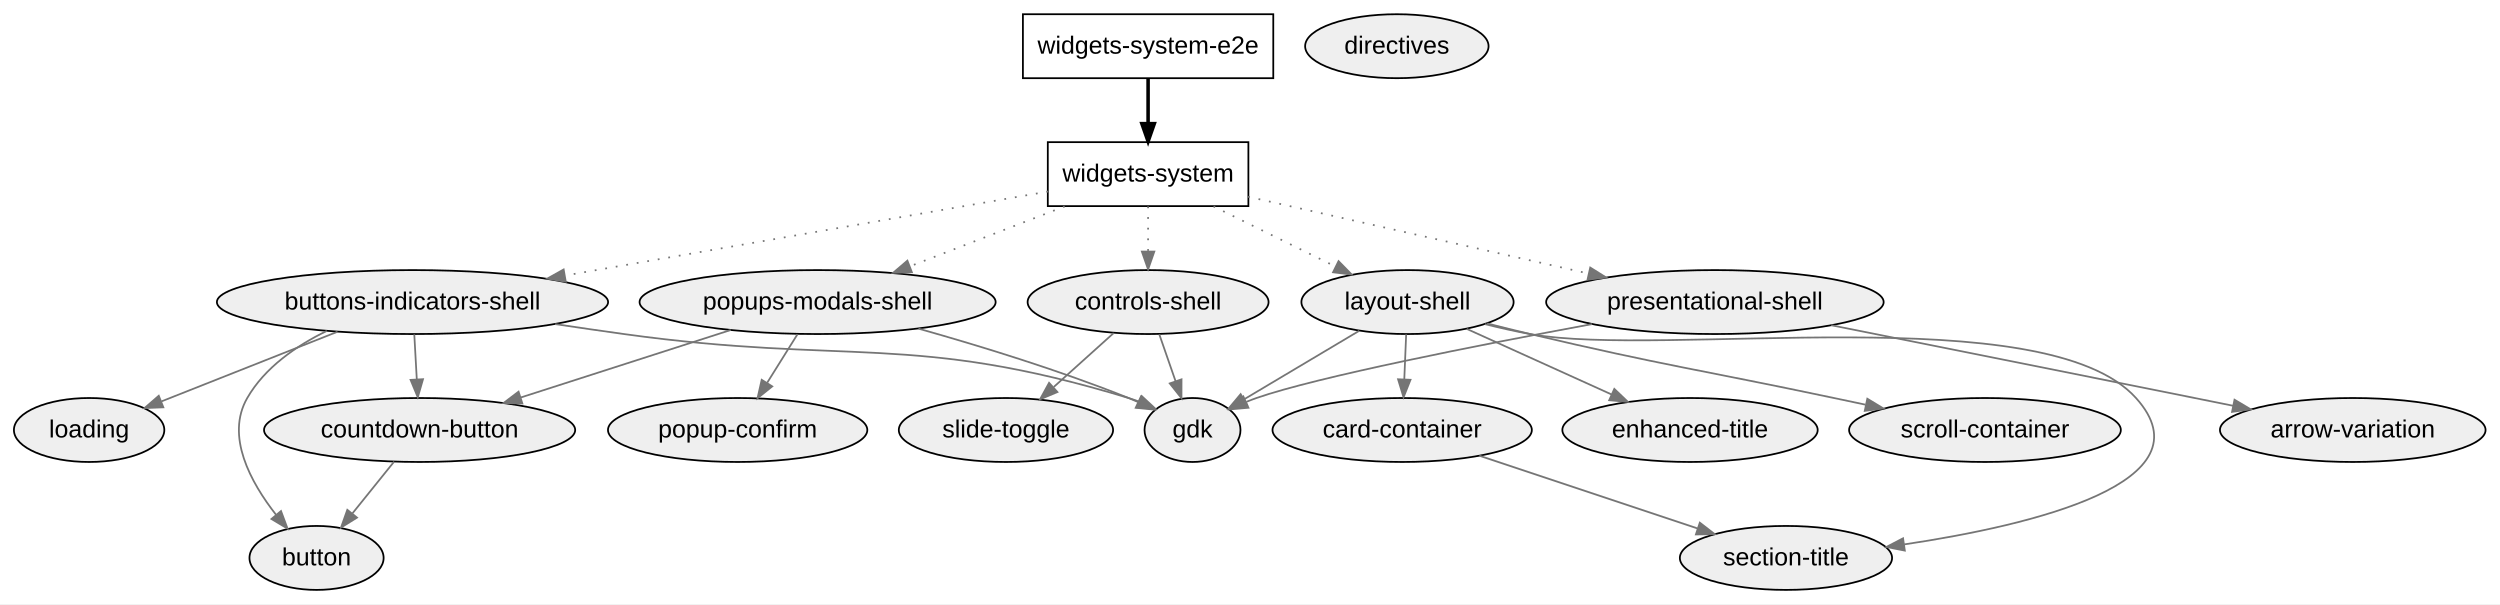
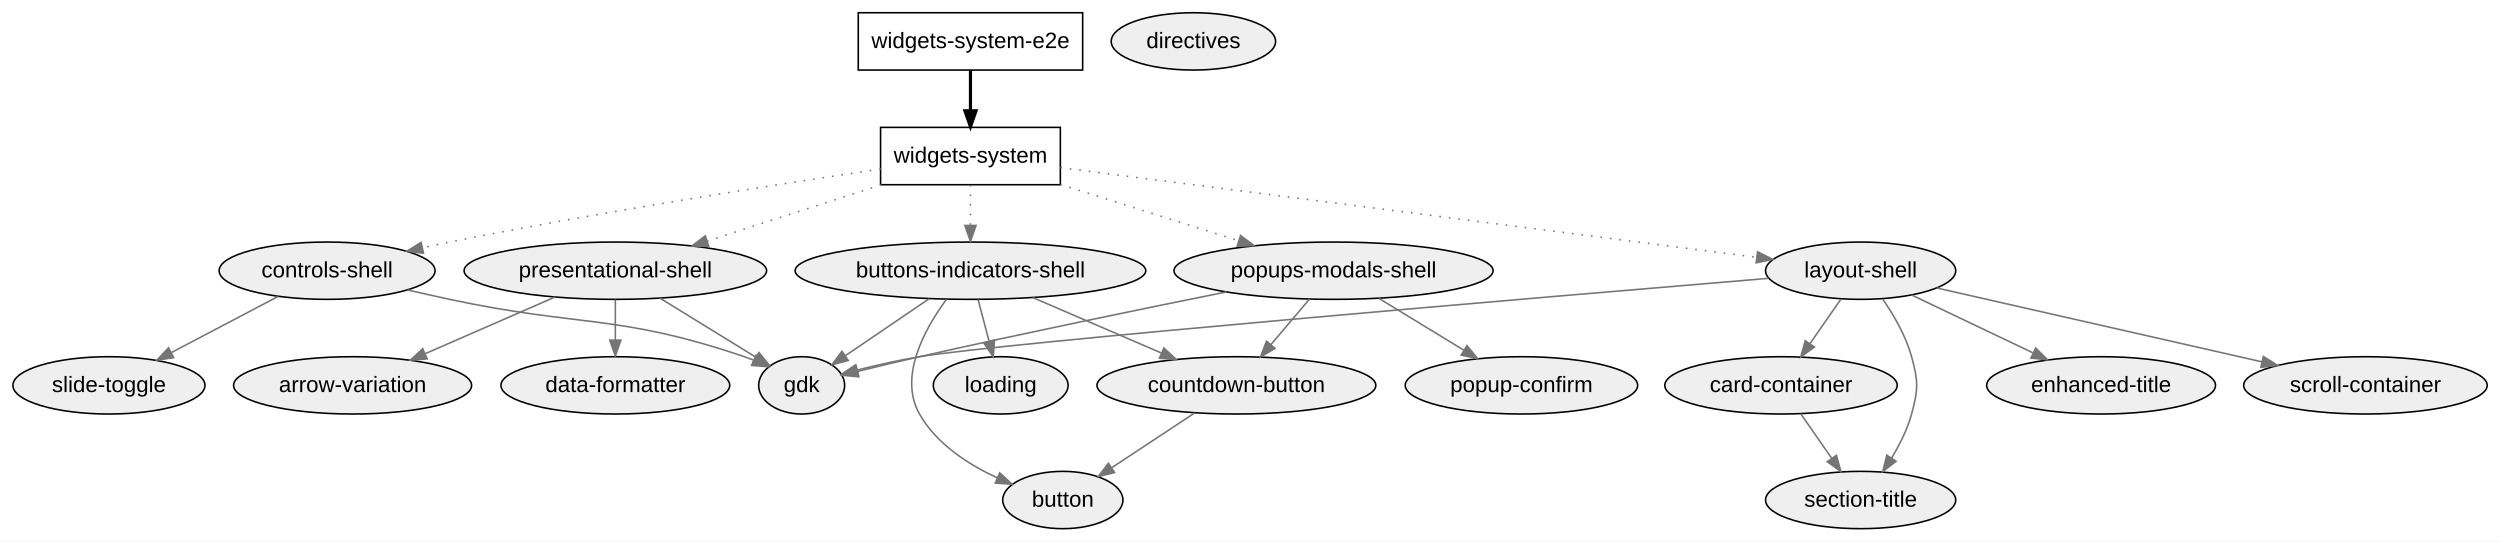
- <svg xmlns="http://www.w3.org/2000/svg" width="1407pt" height="340pt" viewBox="0.00 0.00 1407.02 339.98">
+ <svg xmlns="http://www.w3.org/2000/svg" width="1570pt" height="340pt" viewBox="0.00 0.00 1569.87 339.98">
  <g id="graph0" class="graph" transform="scale(1 1) rotate(0) translate(7.992 331.992)">
-     <polygon fill="#ffffff" stroke="transparent" points="-7.992,7.992 -7.992,-331.992 1399.03,-331.992 1399.03,7.992 -7.992,7.992" />
+     <polygon fill="#ffffff" stroke="transparent" points="-7.992,7.992 -7.992,-331.992 1561.882,-331.992 1561.882,7.992 -7.992,7.992" />
    <g id="node1" class="node">
-       <ellipse fill="#efefef" stroke="#000000" cx="1316.164" cy="-90" rx="74.75" ry="18" />
-       <text text-anchor="middle" x="1316.164" y="-85.8" font-family="Arial" font-size="14.00" fill="#000000">arrow-variation</text>
+       <ellipse fill="#efefef" stroke="#000000" cx="213.402" cy="-90" rx="74.75" ry="18" />
+       <text text-anchor="middle" x="213.402" y="-85.8" font-family="Arial" font-size="14.00" fill="#000000">arrow-variation</text>
    </g>
    <g id="node2" class="node">
-       <ellipse fill="#efefef" stroke="#000000" cx="170.164" cy="-18" rx="37.754" ry="18" />
-       <text text-anchor="middle" x="170.164" y="-13.8" font-family="Arial" font-size="14.00" fill="#000000">button</text>
+       <ellipse fill="#efefef" stroke="#000000" cx="659.402" cy="-18" rx="37.754" ry="18" />
+       <text text-anchor="middle" x="659.402" y="-13.8" font-family="Arial" font-size="14.00" fill="#000000">button</text>
    </g>
    <g id="node3" class="node">
-       <ellipse fill="#efefef" stroke="#000000" cx="224.164" cy="-162" rx="110.101" ry="18" />
-       <text text-anchor="middle" x="224.164" y="-157.8" font-family="Arial" font-size="14.00" fill="#000000">buttons-indicators-shell</text>
+       <ellipse fill="#efefef" stroke="#000000" cx="601.402" cy="-162" rx="110.101" ry="18" />
+       <text text-anchor="middle" x="601.402" y="-157.8" font-family="Arial" font-size="14.00" fill="#000000">buttons-indicators-shell</text>
    </g>
    <g id="edge2" class="edge">
-       <path fill="none" stroke="#757575" d="M175.964,-145.773C158.68,-137.357 141.038,-125.151 131.164,-108 118.878,-86.66 132.915,-60.713 147.457,-42.172" />
-       <polygon fill="#757575" stroke="#757575" points="150.162,-44.393 153.863,-34.466 144.779,-39.919 150.162,-44.393" />
+       <path fill="none" stroke="#757575" d="M586.273,-143.964C572.496,-125.209 556.165,-95.378 569.402,-72 579.952,-53.366 599.781,-40.461 618.147,-31.951" />
+       <polygon fill="#757575" stroke="#757575" points="619.763,-35.066 627.561,-27.895 616.993,-28.638 619.763,-35.066" />
    </g>
    <g id="node4" class="node">
-       <ellipse fill="#efefef" stroke="#000000" cx="663.164" cy="-90" rx="27" ry="18" />
-       <text text-anchor="middle" x="663.164" y="-85.8" font-family="Arial" font-size="14.00" fill="#000000">gdk</text>
+       <ellipse fill="#efefef" stroke="#000000" cx="495.402" cy="-90" rx="27" ry="18" />
+       <text text-anchor="middle" x="495.402" y="-85.8" font-family="Arial" font-size="14.00" fill="#000000">gdk</text>
    </g>
    <g id="edge1" class="edge">
-       <path fill="none" stroke="#757575" d="M304.46,-149.586C317.394,-147.663 330.643,-145.74 343.164,-144 469.185,-126.484 505.423,-144.975 627.164,-108 629.069,-107.421 630.997,-106.748 632.918,-106.009" />
-       <polygon fill="#757575" stroke="#757575" points="634.573,-109.105 642.335,-101.894 631.77,-102.691 634.573,-109.105" />
+       <path fill="none" stroke="#757575" d="M575.471,-144.387C559.543,-133.568 539.156,-119.72 522.941,-108.706" />
+       <polygon fill="#757575" stroke="#757575" points="524.654,-105.639 514.416,-102.915 520.721,-111.429 524.654,-105.639" />
    </g>
    <g id="node5" class="node">
-       <ellipse fill="#efefef" stroke="#000000" cx="228.164" cy="-90" rx="87.571" ry="18" />
-       <text text-anchor="middle" x="228.164" y="-85.8" font-family="Arial" font-size="14.00" fill="#000000">countdown-button</text>
+       <ellipse fill="#efefef" stroke="#000000" cx="768.402" cy="-90" rx="87.571" ry="18" />
+       <text text-anchor="middle" x="768.402" y="-85.8" font-family="Arial" font-size="14.00" fill="#000000">countdown-button</text>
    </g>
    <g id="edge3" class="edge">
-       <path fill="none" stroke="#757575" d="M225.173,-143.831C225.601,-136.131 226.11,-126.974 226.585,-118.417" />
-       <polygon fill="#757575" stroke="#757575" points="230.081,-118.592 227.141,-108.413 223.091,-118.204 230.081,-118.592" />
+       <path fill="none" stroke="#757575" d="M640.556,-145.119C664.663,-134.726 695.717,-121.337 721.182,-110.358" />
+       <polygon fill="#757575" stroke="#757575" points="722.845,-113.453 730.642,-106.28 720.074,-107.025 722.845,-113.453" />
    </g>
    <g id="node6" class="node">
-       <ellipse fill="#efefef" stroke="#000000" cx="42.164" cy="-90" rx="42.328" ry="18" />
-       <text text-anchor="middle" x="42.164" y="-85.8" font-family="Arial" font-size="14.00" fill="#000000">loading</text>
+       <ellipse fill="#efefef" stroke="#000000" cx="620.402" cy="-90" rx="42.328" ry="18" />
+       <text text-anchor="middle" x="620.402" y="-85.8" font-family="Arial" font-size="14.00" fill="#000000">loading</text>
    </g>
    <g id="edge4" class="edge">
-       <path fill="none" stroke="#757575" d="M181.952,-145.301C152.139,-133.507 112.408,-117.789 82.924,-106.125" />
-       <polygon fill="#757575" stroke="#757575" points="83.933,-102.76 73.347,-102.336 81.358,-109.27 83.933,-102.76" />
+       <path fill="none" stroke="#757575" d="M606.196,-143.831C608.282,-135.927 610.773,-126.487 613.082,-117.737" />
+       <polygon fill="#757575" stroke="#757575" points="616.507,-118.475 615.675,-107.913 609.739,-116.689 616.507,-118.475" />
    </g>
    <g id="edge8" class="edge">
-       <path fill="none" stroke="#757575" d="M213.827,-72.202C206.769,-63.442 198.14,-52.729 190.422,-43.148" />
-       <polygon fill="#757575" stroke="#757575" points="192.935,-40.689 183.936,-35.097 187.484,-45.081 192.935,-40.689" />
+       <path fill="none" stroke="#757575" d="M742.294,-72.754C726.67,-62.434 706.728,-49.261 690.319,-38.422" />
+       <polygon fill="#757575" stroke="#757575" points="691.89,-35.265 681.617,-32.674 688.032,-41.106 691.89,-35.265" />
    </g>
    <g id="node7" class="node">
-       <ellipse fill="#efefef" stroke="#000000" cx="781.164" cy="-90" rx="72.986" ry="18" />
-       <text text-anchor="middle" x="781.164" y="-85.8" font-family="Arial" font-size="14.00" fill="#000000">card-container</text>
+       <ellipse fill="#efefef" stroke="#000000" cx="1110.402" cy="-90" rx="72.986" ry="18" />
+       <text text-anchor="middle" x="1110.402" y="-85.8" font-family="Arial" font-size="14.00" fill="#000000">card-container</text>
    </g>
    <g id="node8" class="node">
-       <ellipse fill="#efefef" stroke="#000000" cx="997.164" cy="-18" rx="59.722" ry="18" />
-       <text text-anchor="middle" x="997.164" y="-13.8" font-family="Arial" font-size="14.00" fill="#000000">section-title</text>
+       <ellipse fill="#efefef" stroke="#000000" cx="1160.402" cy="-18" rx="59.722" ry="18" />
+       <text text-anchor="middle" x="1160.402" y="-13.8" font-family="Arial" font-size="14.00" fill="#000000">section-title</text>
    </g>
    <g id="edge5" class="edge">
-       <path fill="none" stroke="#757575" d="M824.615,-75.516C860.125,-63.68 910.34,-46.941 947.448,-34.572" />
-       <polygon fill="#757575" stroke="#757575" points="948.683,-37.85 957.063,-31.367 946.469,-31.209 948.683,-37.85" />
+       <path fill="none" stroke="#757575" d="M1122.761,-72.202C1128.651,-63.721 1135.811,-53.411 1142.298,-44.07" />
+       <polygon fill="#757575" stroke="#757575" points="1145.182,-46.053 1148.011,-35.843 1139.432,-42.06 1145.182,-46.053" />
    </g>
    <g id="node9" class="node">
-       <ellipse fill="#efefef" stroke="#000000" cx="638.164" cy="-162" rx="67.811" ry="18" />
-       <text text-anchor="middle" x="638.164" y="-157.8" font-family="Arial" font-size="14.00" fill="#000000">controls-shell</text>
+       <ellipse fill="#efefef" stroke="#000000" cx="197.402" cy="-162" rx="67.811" ry="18" />
+       <text text-anchor="middle" x="197.402" y="-157.8" font-family="Arial" font-size="14.00" fill="#000000">controls-shell</text>
    </g>
    <g id="edge6" class="edge">
-       <path fill="none" stroke="#757575" d="M644.472,-143.831C647.247,-135.841 650.566,-126.282 653.632,-117.451" />
-       <polygon fill="#757575" stroke="#757575" points="656.97,-118.508 656.944,-107.913 650.357,-116.212 656.97,-118.508" />
+       <path fill="none" stroke="#757575" d="M247.872,-149.917C256.702,-147.884 265.81,-145.839 274.402,-144 356.31,-126.463 380.101,-134.978 459.402,-108 461.287,-107.359 463.199,-106.637 465.108,-105.861" />
+       <polygon fill="#757575" stroke="#757575" points="466.805,-108.936 474.493,-101.646 463.937,-102.55 466.805,-108.936" />
    </g>
    <g id="node10" class="node">
-       <ellipse fill="#efefef" stroke="#000000" cx="558.164" cy="-90" rx="60.304" ry="18" />
-       <text text-anchor="middle" x="558.164" y="-85.8" font-family="Arial" font-size="14.00" fill="#000000">slide-toggle</text>
+       <ellipse fill="#efefef" stroke="#000000" cx="60.402" cy="-90" rx="60.304" ry="18" />
+       <text text-anchor="middle" x="60.402" y="-85.8" font-family="Arial" font-size="14.00" fill="#000000">slide-toggle</text>
    </g>
    <g id="edge7" class="edge">
-       <path fill="none" stroke="#757575" d="M618.798,-144.571C608.677,-135.462 596.128,-124.168 585.077,-114.222" />
-       <polygon fill="#757575" stroke="#757575" points="587.125,-111.357 577.351,-107.269 582.443,-116.56 587.125,-111.357" />
+       <path fill="none" stroke="#757575" d="M166.656,-145.842C146.865,-135.44 120.958,-121.825 99.68,-110.643" />
+       <polygon fill="#757575" stroke="#757575" points="101.053,-107.41 90.573,-105.856 97.797,-113.607 101.053,-107.41" />
    </g>
    <g id="node11" class="node">
-       <ellipse fill="#efefef" stroke="#000000" cx="778.164" cy="-306" rx="51.623" ry="18" />
-       <text text-anchor="middle" x="778.164" y="-301.8" font-family="Arial" font-size="14.00" fill="#000000">directives</text>
+       <ellipse fill="#efefef" stroke="#000000" cx="378.402" cy="-90" rx="71.838" ry="18" />
+       <text text-anchor="middle" x="378.402" y="-85.8" font-family="Arial" font-size="14.00" fill="#000000">data-formatter</text>
    </g>
    <g id="node12" class="node">
-       <ellipse fill="#efefef" stroke="#000000" cx="943.164" cy="-90" rx="71.859" ry="18" />
-       <text text-anchor="middle" x="943.164" y="-85.8" font-family="Arial" font-size="14.00" fill="#000000">enhanced-title</text>
+       <ellipse fill="#efefef" stroke="#000000" cx="741.402" cy="-306" rx="51.623" ry="18" />
+       <text text-anchor="middle" x="741.402" y="-301.8" font-family="Arial" font-size="14.00" fill="#000000">directives</text>
    </g>
    <g id="node13" class="node">
-       <ellipse fill="#efefef" stroke="#000000" cx="784.164" cy="-162" rx="59.724" ry="18" />
-       <text text-anchor="middle" x="784.164" y="-157.8" font-family="Arial" font-size="14.00" fill="#000000">layout-shell</text>
+       <ellipse fill="#efefef" stroke="#000000" cx="1311.402" cy="-90" rx="71.859" ry="18" />
+       <text text-anchor="middle" x="1311.402" y="-85.8" font-family="Arial" font-size="14.00" fill="#000000">enhanced-title</text>
+     </g>
+     <g id="node14" class="node">
+       <ellipse fill="#efefef" stroke="#000000" cx="1160.402" cy="-162" rx="59.724" ry="18" />
+       <text text-anchor="middle" x="1160.402" y="-157.8" font-family="Arial" font-size="14.00" fill="#000000">layout-shell</text>
    </g>
    <g id="edge9" class="edge">
-       <path fill="none" stroke="#757575" d="M757.009,-145.842C737.761,-134.388 711.963,-119.038 692.288,-107.33" />
-       <polygon fill="#757575" stroke="#757575" points="693.834,-104.177 683.451,-102.072 690.254,-110.193 693.834,-104.177" />
+       <path fill="none" stroke="#757575" d="M1102.553,-157.204C964.063,-145.651 621.108,-116.603 569.402,-108 556.563,-105.864 542.657,-102.709 530.402,-99.635" />
+       <polygon fill="#757575" stroke="#757575" points="531.113,-96.204 520.556,-97.096 529.365,-102.982 531.113,-96.204" />
    </g>
    <g id="edge10" class="edge">
-       <path fill="none" stroke="#757575" d="M783.407,-143.831C783.086,-136.131 782.704,-126.974 782.348,-118.417" />
-       <polygon fill="#757575" stroke="#757575" points="785.844,-118.259 781.931,-108.413 778.85,-118.55 785.844,-118.259" />
+       <path fill="none" stroke="#757575" d="M1148.042,-144.202C1142.153,-135.721 1134.993,-125.412 1128.506,-116.07" />
+       <polygon fill="#757575" stroke="#757575" points="1131.371,-114.06 1122.793,-107.843 1125.622,-118.053 1131.371,-114.06" />
    </g>
    <g id="edge13" class="edge">
-       <path fill="none" stroke="#757575" d="M827.745,-149.576C836.131,-147.486 844.882,-145.509 853.164,-144 928.129,-130.345 1143.19,-164.639 1194.164,-108 1236.866,-60.552 1136.3,-36.455 1063.702,-25.605" />
-       <polygon fill="#757575" stroke="#757575" points="1064.058,-22.12 1053.661,-24.161 1063.061,-29.049 1064.058,-22.12" />
+       <path fill="none" stroke="#757575" d="M1174.303,-144.13C1181.211,-134.109 1188.83,-121.032 1192.402,-108 1196.631,-92.569 1196.631,-87.431 1192.402,-72 1189.779,-62.429 1184.973,-52.835 1179.869,-44.444" />
+       <polygon fill="#757575" stroke="#757575" points="1182.684,-42.352 1174.303,-35.87 1176.813,-46.164 1182.684,-42.352" />
    </g>
    <g id="edge11" class="edge">
-       <path fill="none" stroke="#757575" d="M817.495,-146.906C841.177,-136.183 873.224,-121.671 899.027,-109.986" />
-       <polygon fill="#757575" stroke="#757575" points="900.559,-113.135 908.224,-105.822 897.671,-106.758 900.559,-113.135" />
+       <path fill="none" stroke="#757575" d="M1192.425,-146.731C1214.589,-136.162 1244.335,-121.979 1268.54,-110.438" />
+       <polygon fill="#757575" stroke="#757575" points="1270.335,-113.459 1277.855,-105.996 1267.322,-107.141 1270.335,-113.459" />
    </g>
-     <g id="node14" class="node">
-       <ellipse fill="#efefef" stroke="#000000" cx="1109.164" cy="-90" rx="76.477" ry="18" />
-       <text text-anchor="middle" x="1109.164" y="-85.8" font-family="Arial" font-size="14.00" fill="#000000">scroll-container</text>
+     <g id="node15" class="node">
+       <ellipse fill="#efefef" stroke="#000000" cx="1477.402" cy="-90" rx="76.477" ry="18" />
+       <text text-anchor="middle" x="1477.402" y="-85.8" font-family="Arial" font-size="14.00" fill="#000000">scroll-container</text>
    </g>
    <g id="edge12" class="edge">
-       <path fill="none" stroke="#757575" d="M828.997,-149.973C837.028,-147.914 845.331,-145.845 853.164,-144 928.761,-126.193 948.173,-124.045 1024.164,-108 1029.931,-106.782 1035.918,-105.517 1041.924,-104.247" />
-       <polygon fill="#757575" stroke="#757575" points="1042.954,-107.606 1052.013,-102.112 1041.505,-100.758 1042.954,-107.606" />
-     </g>
-     <g id="node15" class="node">
-       <ellipse fill="#efefef" stroke="#000000" cx="407.164" cy="-90" rx="72.986" ry="18" />
-       <text text-anchor="middle" x="407.164" y="-85.8" font-family="Arial" font-size="14.00" fill="#000000">popup-confirm</text>
+       <path fill="none" stroke="#757575" d="M1208.203,-151.143C1262.599,-138.788 1351.737,-118.542 1412.414,-104.761" />
+       <polygon fill="#757575" stroke="#757575" points="1413.296,-108.15 1422.272,-102.522 1411.745,-101.323 1413.296,-108.15" />
    </g>
    <g id="node16" class="node">
-       <ellipse fill="#efefef" stroke="#000000" cx="452.164" cy="-162" rx="100.213" ry="18" />
-       <text text-anchor="middle" x="452.164" y="-157.8" font-family="Arial" font-size="14.00" fill="#000000">popups-modals-shell</text>
+       <ellipse fill="#efefef" stroke="#000000" cx="947.402" cy="-90" rx="72.986" ry="18" />
+       <text text-anchor="middle" x="947.402" y="-85.8" font-family="Arial" font-size="14.00" fill="#000000">popup-confirm</text>
+     </g>
+     <g id="node17" class="node">
+       <ellipse fill="#efefef" stroke="#000000" cx="829.402" cy="-162" rx="100.213" ry="18" />
+       <text text-anchor="middle" x="829.402" y="-157.8" font-family="Arial" font-size="14.00" fill="#000000">popups-modals-shell</text>
    </g>
    <g id="edge14" class="edge">
-       <path fill="none" stroke="#757575" d="M508.938,-147.04C543.587,-137.283 588.506,-123.507 627.164,-108 628.963,-107.278 630.796,-106.501 632.633,-105.69" />
-       <polygon fill="#757575" stroke="#757575" points="634.149,-108.844 641.726,-101.438 631.185,-102.503 634.149,-108.844" />
+       <path fill="none" stroke="#757575" d="M761.928,-148.638C709.365,-138.071 634.614,-122.699 569.402,-108 556.705,-105.138 542.831,-101.816 530.563,-98.81" />
+       <polygon fill="#757575" stroke="#757575" points="531.243,-95.373 520.696,-96.377 529.567,-102.17 531.243,-95.373" />
    </g>
    <g id="edge15" class="edge">
-       <path fill="none" stroke="#757575" d="M403.283,-146.288C368.423,-135.083 321.45,-119.985 284.929,-108.246" />
-       <polygon fill="#757575" stroke="#757575" points="285.996,-104.913 275.405,-105.185 283.854,-111.577 285.996,-104.913" />
+       <path fill="none" stroke="#757575" d="M814.323,-144.202C806.991,-135.548 798.046,-124.99 790.005,-115.499" />
+       <polygon fill="#757575" stroke="#757575" points="792.653,-113.21 783.518,-107.843 787.312,-117.735 792.653,-113.21" />
    </g>
    <g id="edge16" class="edge">
-       <path fill="none" stroke="#757575" d="M440.808,-143.831C435.653,-135.583 429.453,-125.663 423.788,-116.599" />
-       <polygon fill="#757575" stroke="#757575" points="426.628,-114.538 418.36,-107.913 420.692,-118.248 426.628,-114.538" />
+       <path fill="none" stroke="#757575" d="M857.966,-144.571C873.997,-134.789 894.157,-122.489 911.276,-112.043" />
+       <polygon fill="#757575" stroke="#757575" points="913.199,-114.969 919.913,-106.773 909.553,-108.994 913.199,-114.969" />
    </g>
-     <g id="node17" class="node">
-       <ellipse fill="#efefef" stroke="#000000" cx="957.164" cy="-162" rx="94.99" ry="18" />
-       <text text-anchor="middle" x="957.164" y="-157.8" font-family="Arial" font-size="14.00" fill="#000000">presentational-shell</text>
+     <g id="node18" class="node">
+       <ellipse fill="#efefef" stroke="#000000" cx="378.402" cy="-162" rx="94.99" ry="18" />
+       <text text-anchor="middle" x="378.402" y="-157.8" font-family="Arial" font-size="14.00" fill="#000000">presentational-shell</text>
    </g>
    <g id="edge18" class="edge">
-       <path fill="none" stroke="#757575" d="M1022.642,-148.945C1077.326,-138.033 1157.335,-122.044 1227.164,-108 1234.176,-106.59 1241.499,-105.114 1248.802,-103.64" />
-       <polygon fill="#757575" stroke="#757575" points="1249.607,-107.048 1258.716,-101.638 1248.221,-100.186 1249.607,-107.048" />
+       <path fill="none" stroke="#757575" d="M340.548,-145.482C316.334,-134.916 284.779,-121.147 259.163,-109.969" />
+       <polygon fill="#757575" stroke="#757575" points="260.229,-106.615 249.664,-105.823 257.429,-113.031 260.229,-106.615" />
    </g>
    <g id="edge17" class="edge">
-       <path fill="none" stroke="#757575" d="M887.999,-149.6C823.867,-137.726 733.36,-119.904 699.164,-108 697.283,-107.345 695.375,-106.613 693.468,-105.829" />
-       <polygon fill="#757575" stroke="#757575" points="694.645,-102.52 684.09,-101.593 691.763,-108.899 694.645,-102.52" />
-     </g>
-     <g id="node18" class="node">
-       <polygon fill="none" stroke="#000000" points="694.611,-252 581.717,-252 581.717,-216 694.611,-216 694.611,-252" />
-       <text text-anchor="middle" x="638.164" y="-229.8" font-family="Arial" font-size="14.00" fill="#000000">widgets-system</text>
+       <path fill="none" stroke="#757575" d="M406.426,-144.754C424.669,-133.528 448.397,-118.926 466.761,-107.625" />
+       <polygon fill="#757575" stroke="#757575" points="468.616,-110.593 475.298,-102.371 464.947,-104.632 468.616,-110.593" />
    </g>
    <g id="edge19" class="edge">
-       <path fill="none" stroke="#757575" stroke-dasharray="1,5" d="M581.899,-224.215C511.933,-212.047 391.789,-191.152 310.226,-176.967" />
-       <polygon fill="#757575" stroke="#757575" points="310.431,-173.451 299.979,-175.185 309.231,-180.347 310.431,-173.451" />
+       <path fill="none" stroke="#757575" d="M378.402,-143.831C378.402,-136.131 378.402,-126.974 378.402,-118.417" />
+       <polygon fill="#757575" stroke="#757575" points="381.902,-118.413 378.402,-108.413 374.902,-118.413 381.902,-118.413" />
+     </g>
+     <g id="node19" class="node">
+       <polygon fill="none" stroke="#000000" points="657.849,-252 544.955,-252 544.955,-216 657.849,-216 657.849,-252" />
+       <text text-anchor="middle" x="601.402" y="-229.8" font-family="Arial" font-size="14.00" fill="#000000">widgets-system</text>
    </g>
    <g id="edge20" class="edge">
-       <path fill="none" stroke="#757575" stroke-dasharray="1,5" d="M638.164,-215.831C638.164,-208.131 638.164,-198.974 638.164,-190.417" />
-       <polygon fill="#757575" stroke="#757575" points="641.664,-190.413 638.164,-180.413 634.664,-190.413 641.664,-190.413" />
+       <path fill="none" stroke="#757575" stroke-dasharray="1,5" d="M601.402,-215.831C601.402,-208.131 601.402,-198.974 601.402,-190.417" />
+       <polygon fill="#757575" stroke="#757575" points="604.902,-190.413 601.402,-180.413 597.902,-190.413 604.902,-190.413" />
    </g>
    <g id="edge21" class="edge">
-       <path fill="none" stroke="#757575" stroke-dasharray="1,5" d="M675.006,-215.831C695.904,-205.525 722.092,-192.611 743.578,-182.015" />
-       <polygon fill="#757575" stroke="#757575" points="745.355,-185.041 752.776,-177.479 742.259,-178.763 745.355,-185.041" />
+       <path fill="none" stroke="#757575" stroke-dasharray="1,5" d="M545.071,-225.853C479.745,-216.138 368.923,-198.831 274.402,-180 268.932,-178.91 263.259,-177.713 257.586,-176.47" />
+       <polygon fill="#757575" stroke="#757575" points="257.938,-172.963 247.416,-174.196 256.411,-179.794 257.938,-172.963" />
    </g>
    <g id="edge22" class="edge">
-       <path fill="none" stroke="#757575" stroke-dasharray="1,5" d="M591.228,-215.831C564.658,-205.546 531.377,-192.663 504.035,-182.079" />
-       <polygon fill="#757575" stroke="#757575" points="505.221,-178.785 494.632,-178.439 502.694,-185.313 505.221,-178.785" />
+       <path fill="none" stroke="#757575" stroke-dasharray="1,5" d="M657.819,-226.733C762.123,-213.299 984.539,-184.651 1095.146,-170.405" />
+       <polygon fill="#757575" stroke="#757575" points="1095.7,-173.863 1105.171,-169.114 1094.805,-166.92 1095.7,-173.863" />
    </g>
    <g id="edge23" class="edge">
-       <path fill="none" stroke="#757575" stroke-dasharray="1,5" d="M694.46,-221.294C747.89,-209.234 828.398,-191.063 886.199,-178.017" />
-       <polygon fill="#757575" stroke="#757575" points="887.01,-181.422 895.994,-175.806 885.468,-174.594 887.01,-181.422" />
-     </g>
-     <g id="node19" class="node">
-       <polygon fill="none" stroke="#000000" points="708.619,-324 567.709,-324 567.709,-288 708.619,-288 708.619,-324" />
-       <text text-anchor="middle" x="638.164" y="-301.8" font-family="Arial" font-size="14.00" fill="#000000">widgets-system-e2e</text>
+       <path fill="none" stroke="#757575" stroke-dasharray="1,5" d="M657.761,-216.202C691.728,-205.476 734.958,-191.824 769.536,-180.905" />
+       <polygon fill="#757575" stroke="#757575" points="771.023,-184.106 779.505,-177.757 768.915,-177.431 771.023,-184.106" />
    </g>
    <g id="edge24" class="edge">
-       <path fill="none" stroke="#000000" stroke-width="2" d="M638.164,-287.831C638.164,-280.131 638.164,-270.974 638.164,-262.417" />
-       <polygon fill="#000000" stroke="#000000" stroke-width="2" points="641.664,-262.413 638.164,-252.413 634.664,-262.413 641.664,-262.413" />
+       <path fill="none" stroke="#757575" stroke-dasharray="1,5" d="M545.417,-215.924C512.068,-205.157 469.824,-191.517 436.165,-180.65" />
+       <polygon fill="#757575" stroke="#757575" points="437.057,-177.26 426.466,-177.518 434.907,-183.922 437.057,-177.26" />
+     </g>
+     <g id="node20" class="node">
+       <polygon fill="none" stroke="#000000" points="671.857,-324 530.947,-324 530.947,-288 671.857,-288 671.857,-324" />
+       <text text-anchor="middle" x="601.402" y="-301.8" font-family="Arial" font-size="14.00" fill="#000000">widgets-system-e2e</text>
+     </g>
+     <g id="edge25" class="edge">
+       <path fill="none" stroke="#000000" stroke-width="2" d="M601.402,-287.831C601.402,-280.131 601.402,-270.974 601.402,-262.417" />
+       <polygon fill="#000000" stroke="#000000" stroke-width="2" points="604.902,-262.413 601.402,-252.413 597.902,-262.413 604.902,-262.413" />
    </g>
  </g>
</svg>
